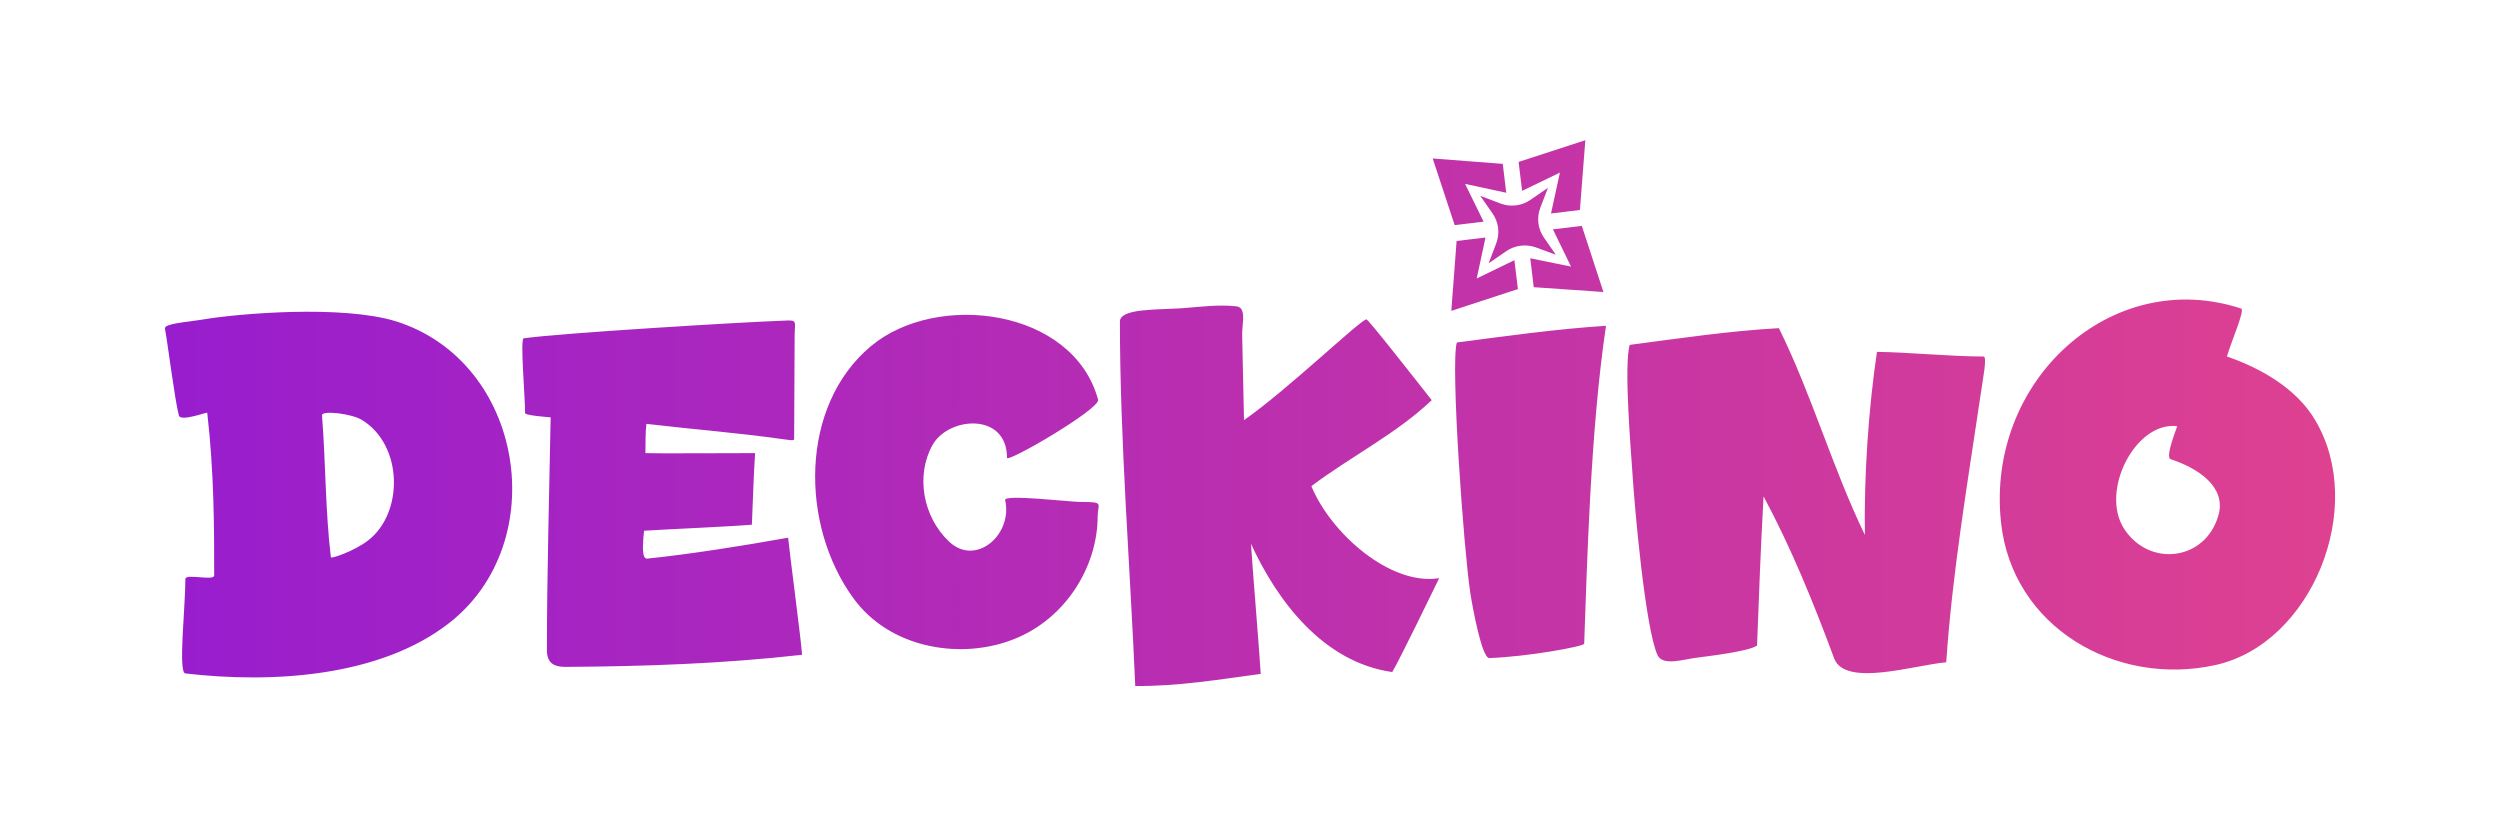
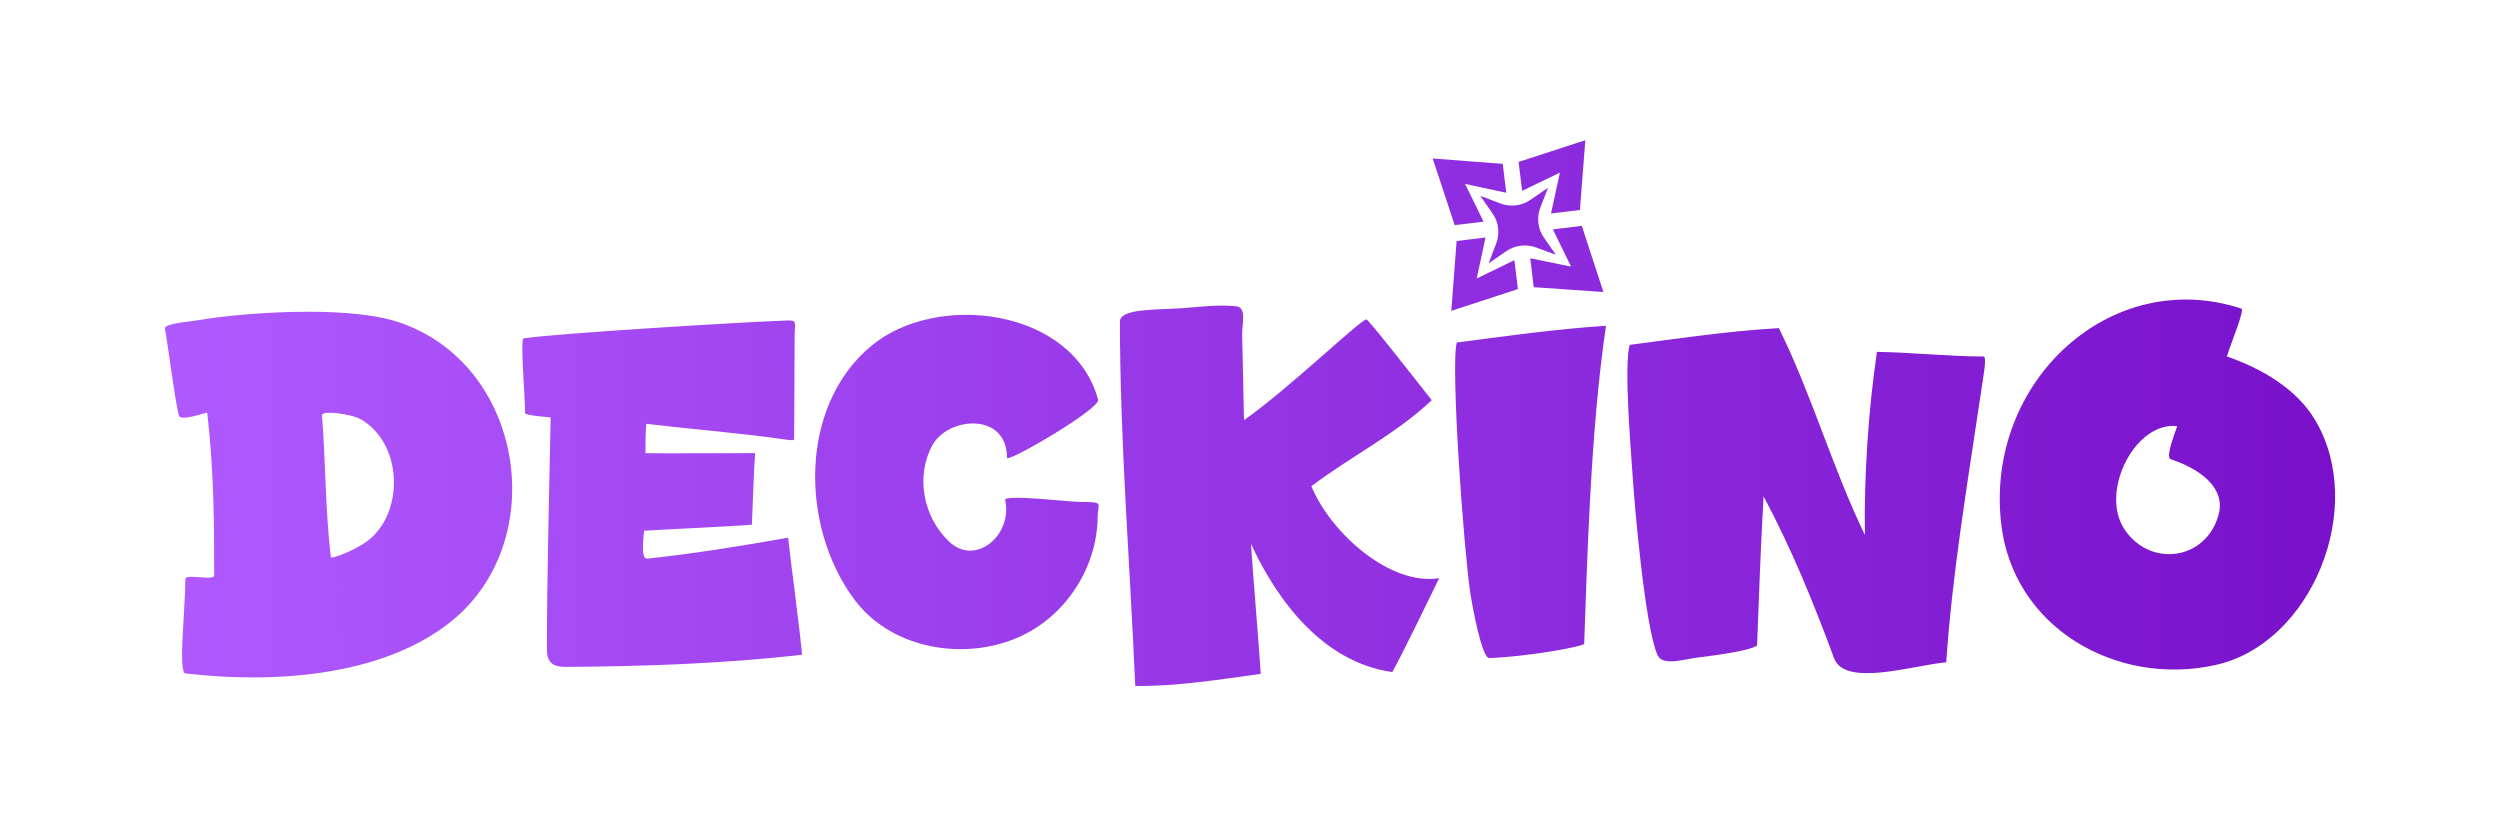
<svg xmlns="http://www.w3.org/2000/svg" id="Layer_1" viewBox="0 0 1200 396.58">
  <defs>
    <style>
      .cls-1 {
        fill: url(#linear-gradient);
      }
    </style>
    <linearGradient id="linear-gradient" x1="79.15" y1="198.29" x2="1120.85" y2="198.29" gradientUnits="userSpaceOnUse">
-       <stop offset="0" stop-color="#981dce" />
-       <stop offset="1" stop-color="#de4190" />
+       <stop offset="0" stop-color="#B059FF" />
+       <stop offset="1" stop-color="#7911CB" />
    </linearGradient>
  </defs>
  <path class="cls-1" d="M88.98,323.25c-3.57-.22,0-31.68,0-45.28,0-2.9,13.83,1.11,13.83-1.78,0-22.08,0-49.3-3.34-78.08,0-.45-12.72,4.46-13.61,1.34-2.01-7.58-5.58-36.36-6.69-41.72-.45-2.45,10.71-3.12,17.4-4.24,18.07-3.12,67.59-7.14,93.25.67,61.79,19.18,75.62,106.18,25.65,145-33.02,25.65-84.32,29-126.48,24.09ZM176.65,259.45c17.18-13.16,16.95-45.95-3.12-58-4.91-2.9-19.41-4.68-18.96-2.01,1.78,22.75,1.56,45.51,4.24,68.04,0,.89,11.15-2.9,17.85-8.03ZM271.67,320.12c-5.8,0-8.92-1.78-9.15-7.58,0-37.25,1.12-74.73,1.79-112.21,0,0-12.27-.89-12.27-2.01,0-8.48-2.45-35.69-.67-35.92,16.73-2.45,105.07-7.81,124.7-8.48,7.14-.45,5.35.22,5.35,7.59,0,14.72-.22,32.35-.22,48.41,0,1.56.22,1.56-3.79,1.11-21.19-3.12-46.62-5.13-67.15-7.58-.45,3.35-.45,10.71-.45,14.05,4.02.22,41.49,0,52.65,0-.67,8.7-1.11,24.99-1.56,34.35-10.26.89-41.49,2.23-51.75,2.9-.89,8.48-.89,13.61,1.56,13.38,19.63-2.01,45.28-6.02,67.59-10.04.67,7.14,6.25,49.08,6.69,56.21-37.48,4.24-75.4,5.58-113.32,5.8ZM409.75,287.33c-25.88-35.47-25.88-92.58,8.25-121.13,31.68-26.55,97.26-18.07,109.08,25.65,1.34,4.24-43.72,30.56-43.72,27.88,0-21.86-27.88-19.85-35.69-6.25-8.25,14.72-4.68,34.58,7.81,46.4,12.71,12.27,30.78-3.12,26.99-19.85-.67-2.9,31.01.89,35.92.89,12.05,0,8.48.67,8.48,6.92,0,24.54-16.06,50.86-43.05,60.01-24.54,8.48-56.88,2.9-74.06-20.52ZM544.92,329.27c-2.45-57.33-7.36-117.78-7.36-174.89,0-6.47,17.85-5.58,30.34-6.47,8.48-.67,16.95-1.79,25.43-.89,5.13.45,2.9,8.03,2.9,13.38.22,13.61.67,27.44.89,41.27,20.75-14.5,54.43-46.85,58.67-48.41.67-.45,21.41,26.1,31.45,38.82-17.18,16.28-38.82,26.99-57.78,41.27,9.15,22.31,37.7,47.96,61.35,44.17-2.9,6.02-19.19,39.48-22.53,45.06-33.24-4.68-55.32-34.35-67.81-61.57.45,8.25,4.24,53.98,4.68,62.46-19.85,2.68-39.93,6.02-60.23,5.8ZM714.9,315.88c-3.57.22-8.03-24.09-9.15-31.23-3.12-20.3-9.59-109.98-6.47-120.24,23.87-3.12,47.52-6.47,71.61-8.03-7.58,50.41-9.15,116.89-10.48,152.58,0,1.34-27.22,6.25-45.51,6.92ZM880.42,316.11c-9.82-26.55-20.52-52.87-33.91-77.85-1.34,23.87-2.23,47.74-3.12,71.61-4.24,2.9-23.87,5.13-28.78,5.8-6.02.67-16.28,4.24-18.96-1.11-6.02-13.16-11.15-72.5-12.05-87-.67-10.26-4.24-52.2-1.34-62.02,23.87-3.12,47.74-6.69,71.61-8.03,15.84,32.12,25.65,66.92,41.27,99.27-.45-28.78,1.79-60.9,5.8-87.89,15.62.22,35.47,2.23,51.09,2.23,2.01,0-.22,10.26-1.56,19.85-6.25,42.16-13.38,84.32-16.28,126.93-15.39,1.34-48.41,12.05-53.76-1.79ZM960.49,250.75c-7.36-68.04,53.09-123.14,115.33-102.62,1.78.67-4.68,15.62-6.92,22.98,16.28,5.58,33.46,15.39,42.39,30.56,24.99,41.94-1.78,107.52-47.96,117.56-47.52,10.48-97.48-18.07-102.84-68.49ZM1064.89,247.18c3.79-13.61-10.04-22.53-22.98-26.77-2.9-.89,3.35-15.84,3.12-15.84-19.85-2.45-37.25,31.01-25.43,49.3,12.27,18.74,39.26,15.17,45.29-6.69ZM760.95,67.3l-32.02,10.43,1.68,13.88,18.15-8.76-4.28,19.63,13.88-1.68,2.6-33.51ZM759.27,108.42l-13.87,1.68,8.69,17.86-19.57-3.99,1.68,13.88,33.44,2.31-10.37-31.73ZM726.91,124.89l-18.09,8.78,4.22-19.66-13.87,1.67-2.54,33.54,31.96-10.46-1.68-13.87ZM723,92.52l-1.68-13.87-33.63-2.58,10.56,32,13.87-1.68-8.88-18.12,19.76,4.25ZM738.43,107.08h0c-.3-2.5.01-5.03.92-7.38l3.68-9.55-8.52,5.84c-2.05,1.4-4.4,2.29-6.86,2.58h-.1c-2.47.31-4.98,0-7.31-.88l-9.71-3.69,5.91,8.48c1.44,2.06,2.35,4.45,2.65,6.95v.04c.3,2.48,0,4.99-.89,7.32l-3.66,9.61,8.46-5.84c2.06-1.42,4.43-2.32,6.9-2.61l.18-.02c2.4-.29,4.84,0,7.12.82l9.6,3.51-5.72-8.21c-1.44-2.06-2.35-4.45-2.65-6.95Z" />
</svg>
